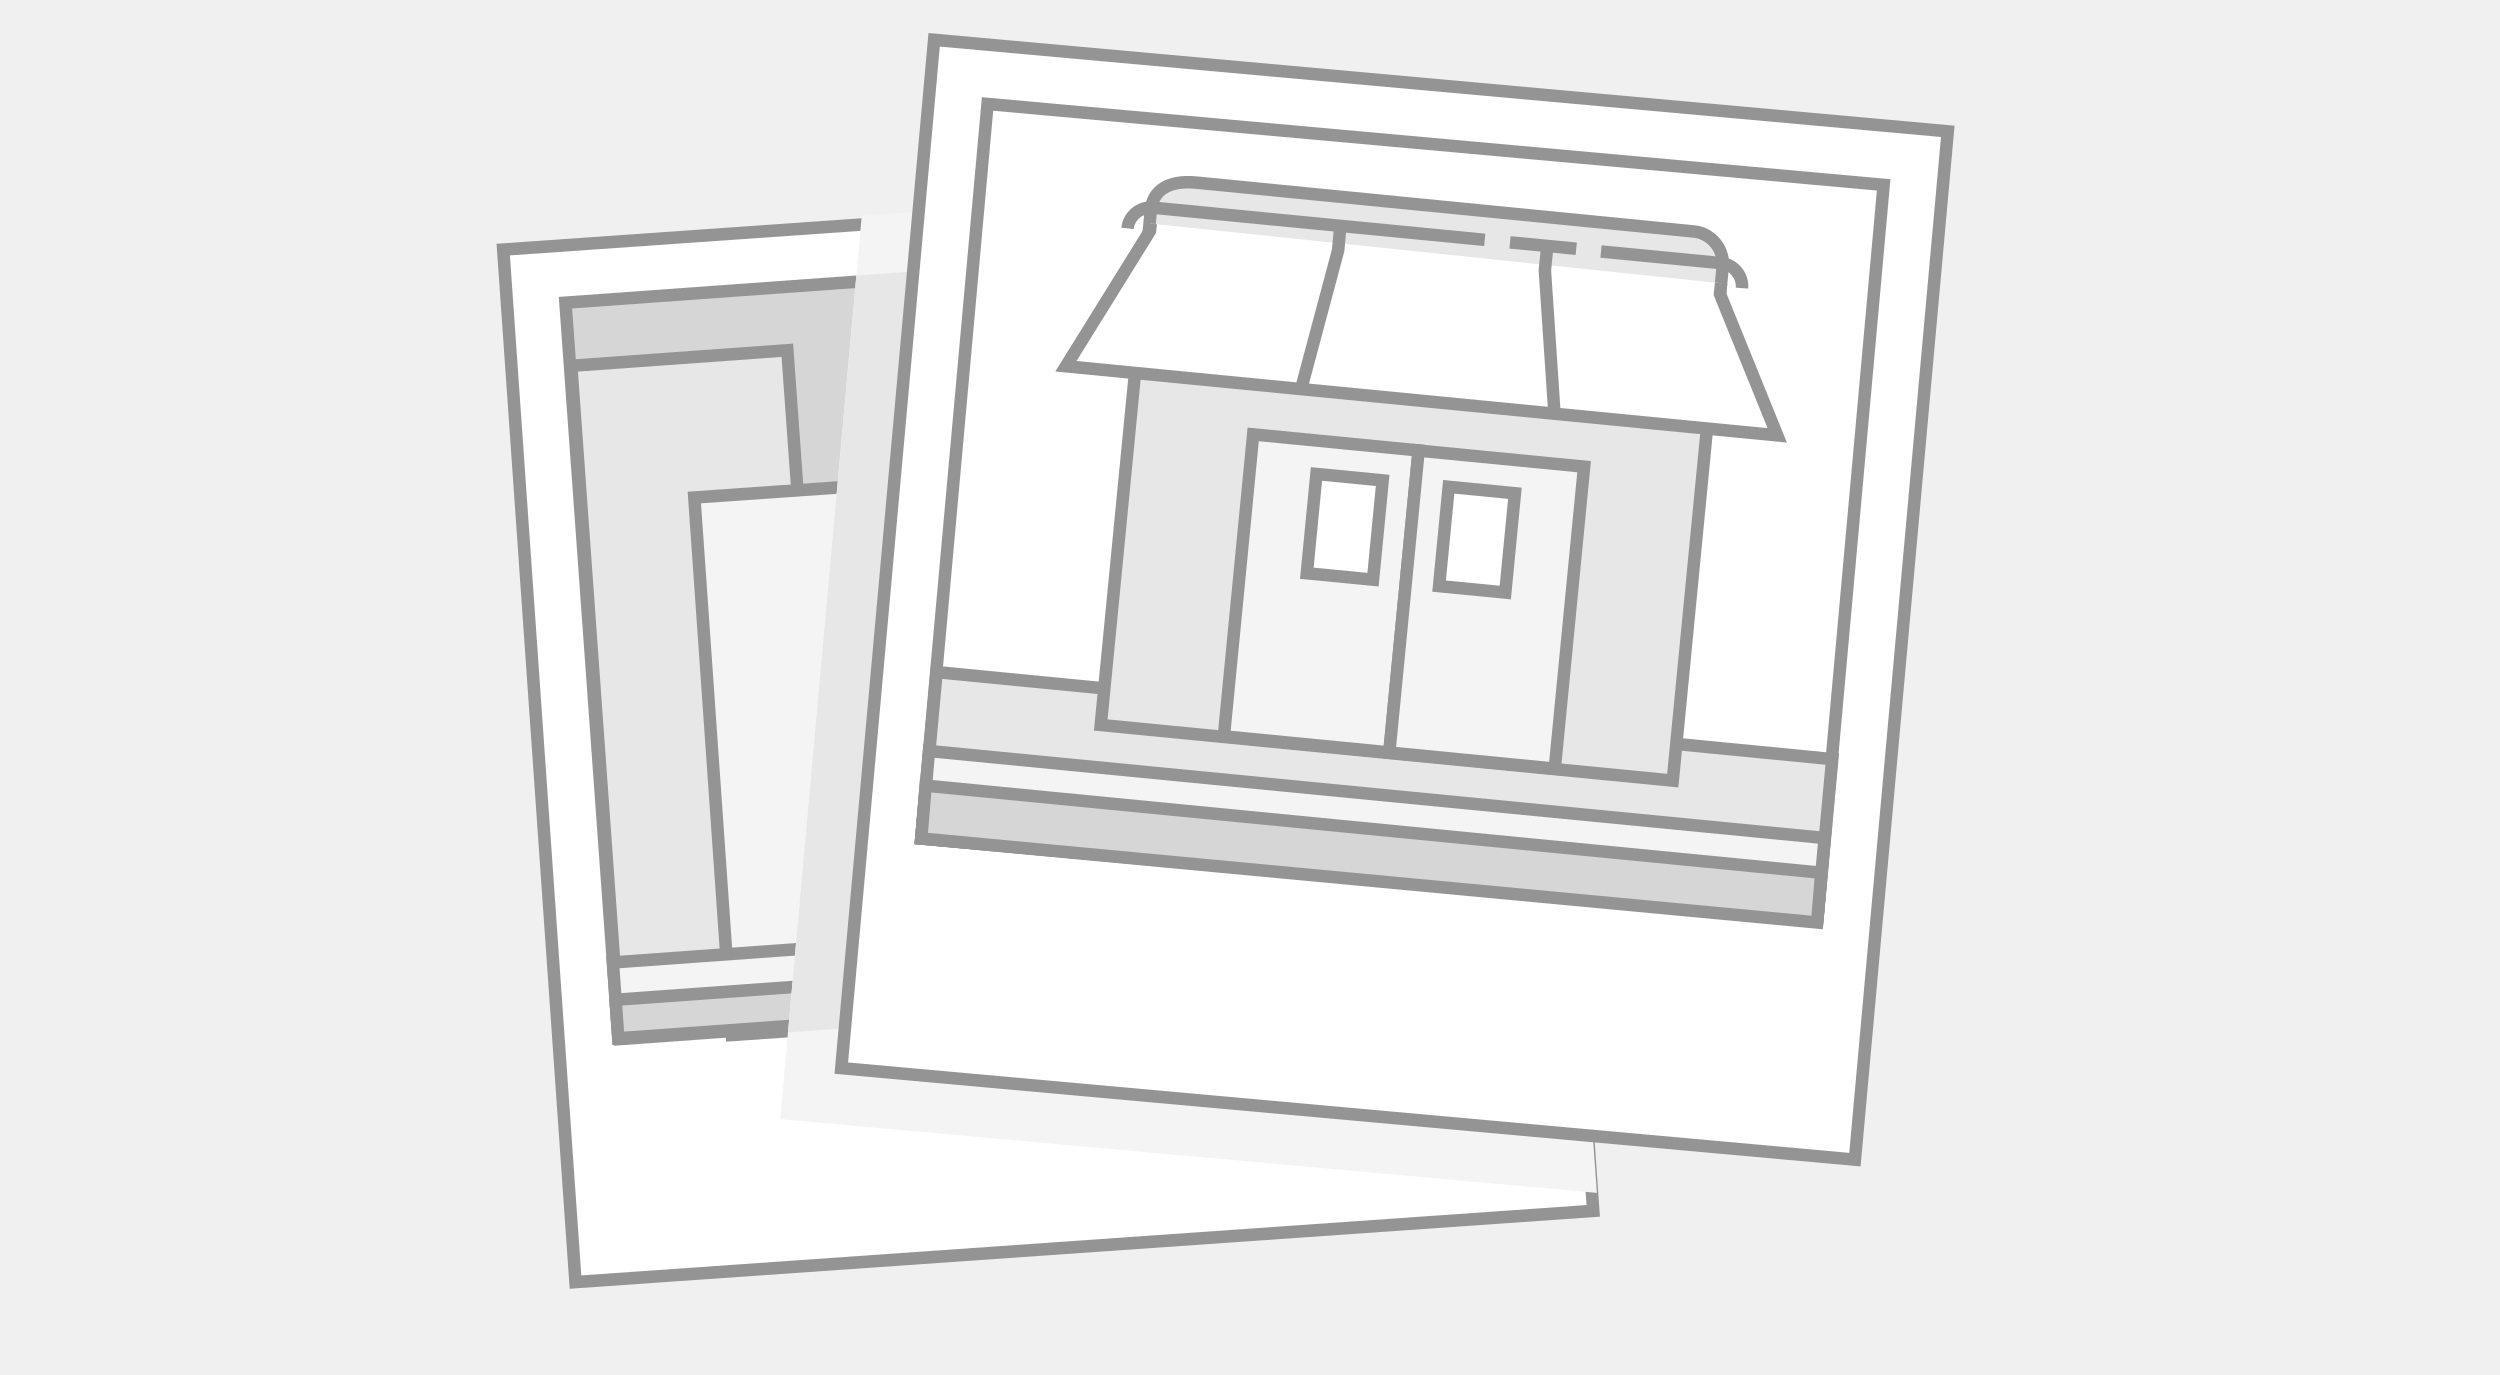
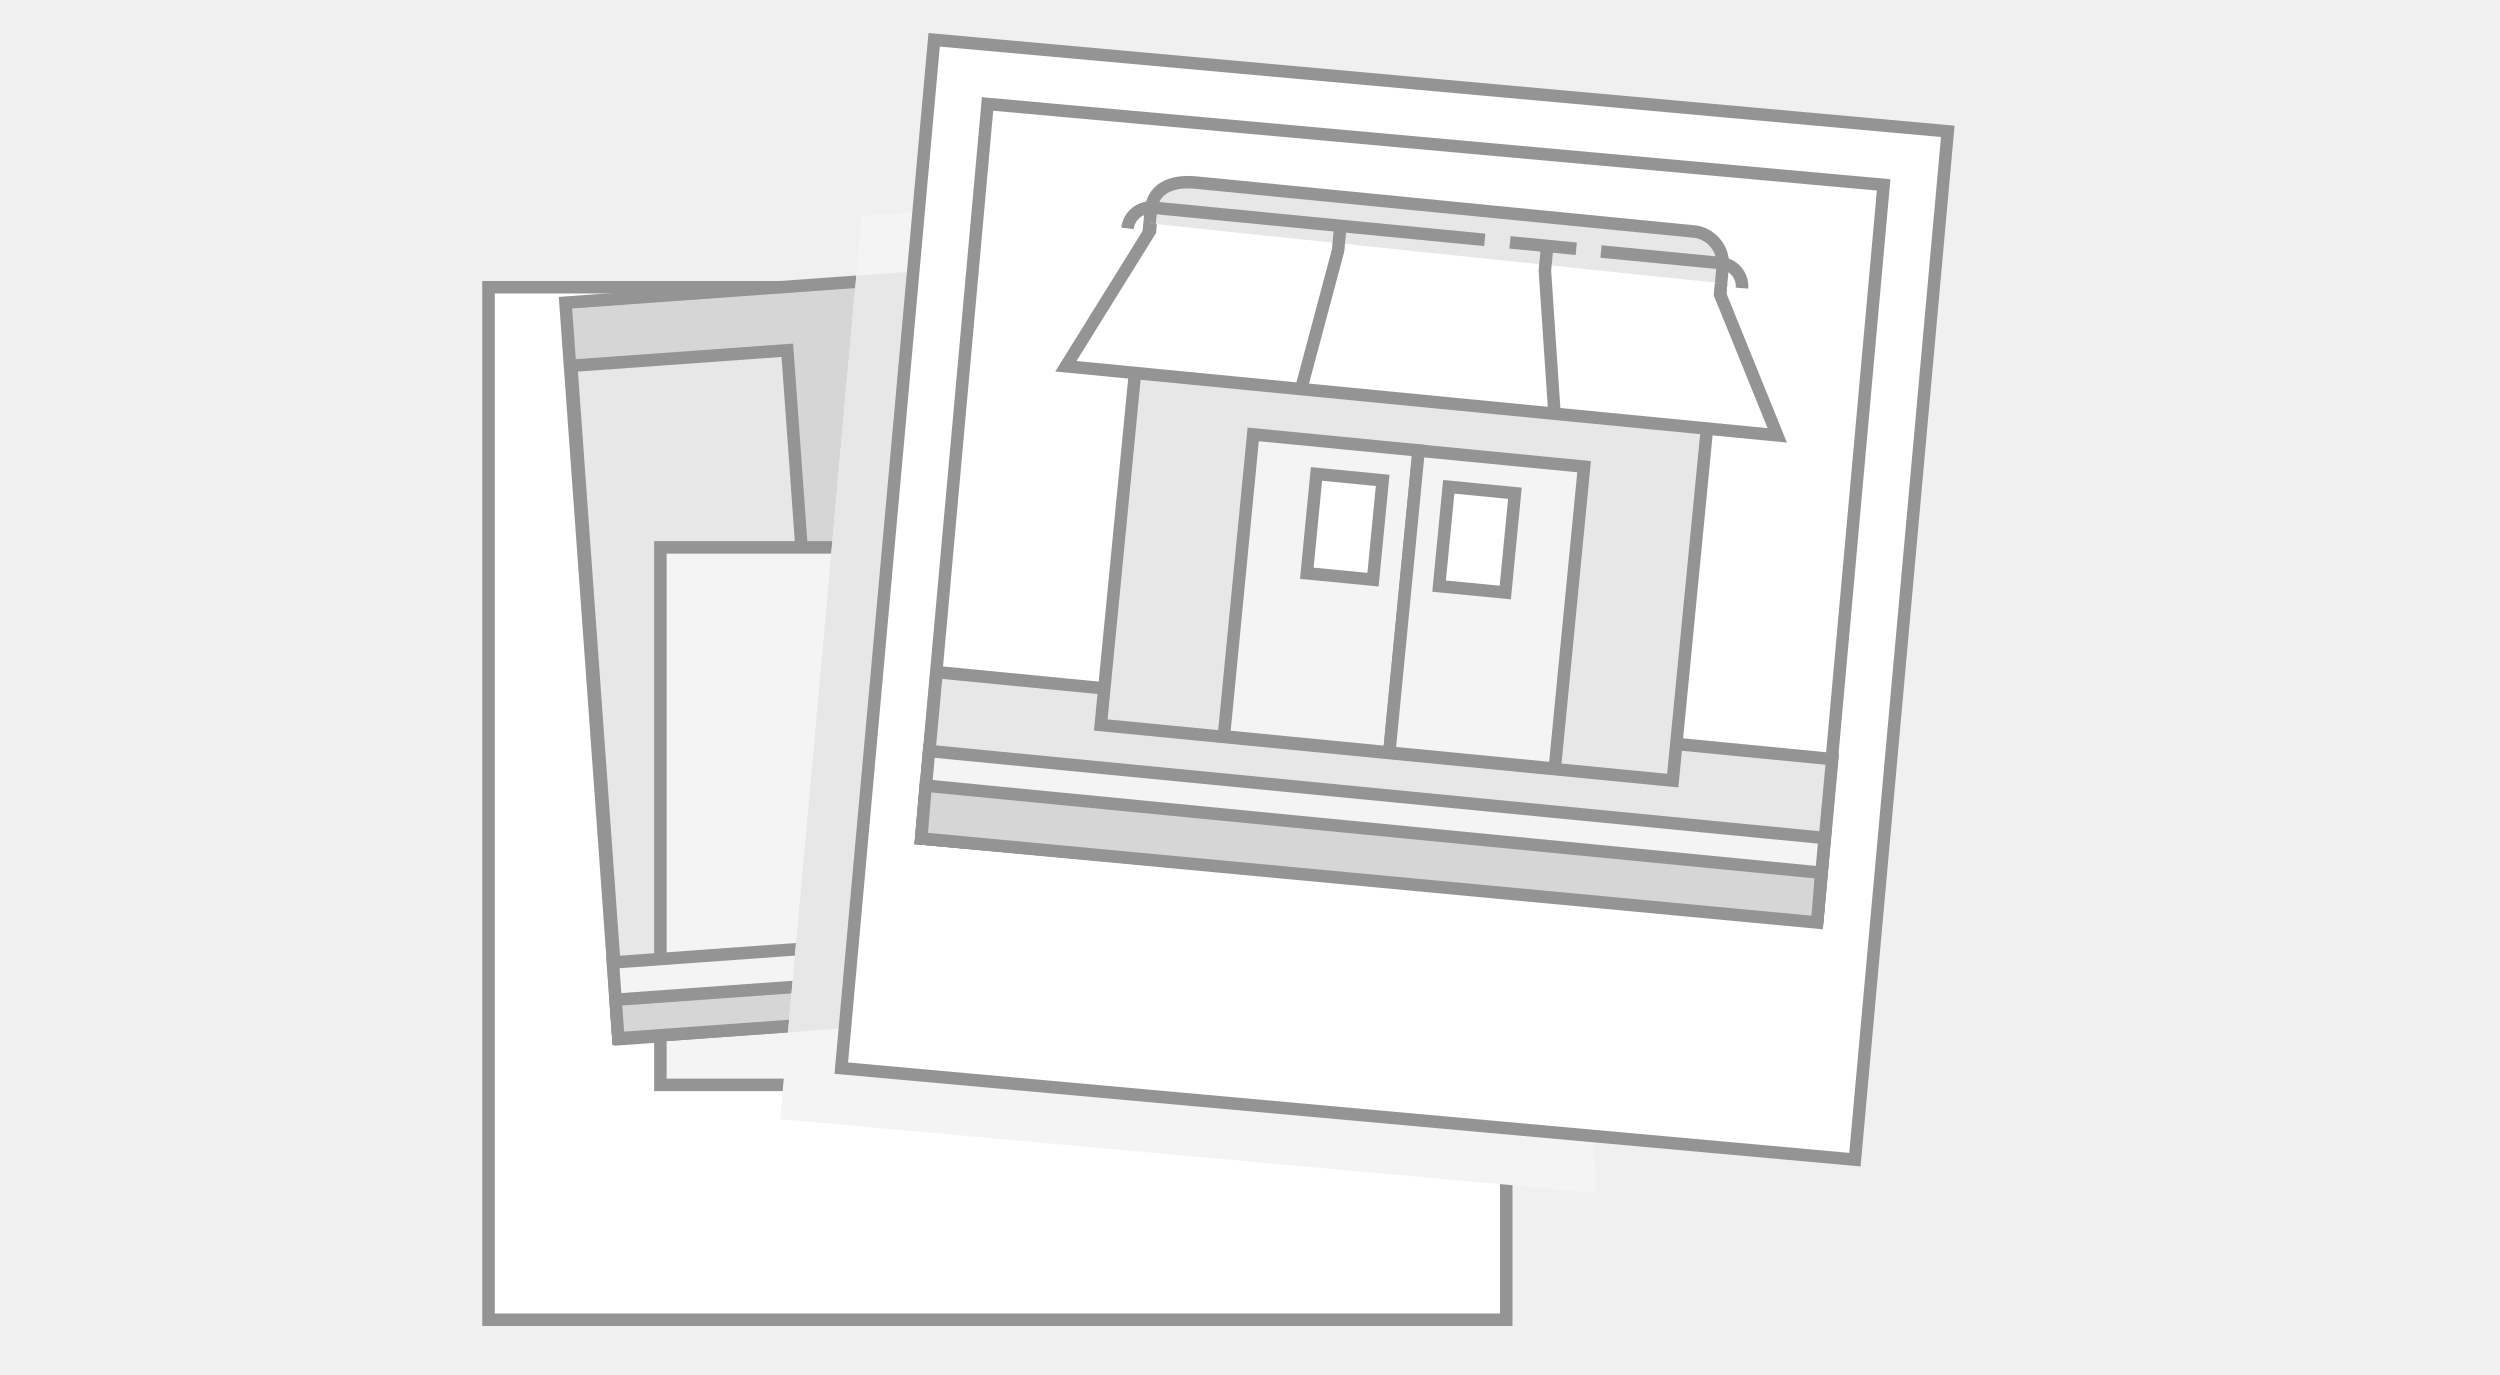
- <svg xmlns="http://www.w3.org/2000/svg" id="illustration" viewBox="0 0 200 110">
+ <svg xmlns="http://www.w3.org/2000/svg" viewBox="0 0 200 110">
  <defs>
-     <style>.cls-1{fill:#fff;}.cls-1,.cls-2,.cls-3,.cls-4,.cls-7{stroke:#949494;stroke-miterlimit:10;}.cls-2{fill:#d6d6d6;}.cls-3,.cls-6{fill:#e7e7e7;}.cls-4,.cls-5{fill:#f4f4f4;}.cls-7{fill:none;}</style>
+     <style>
+ .cls-1{fill:#fff}.cls-1,.cls-2,.cls-3,.cls-4,.cls-7{stroke:#949494;stroke-miterlimit:10}.cls-2{fill:#d6d6d6}.cls-3{fill:#e7e7e7}.cls-4{fill:#f4f4f4}.cls-7{fill:none}
+ </style>
  </defs>
-   <rect class="cls-1" x="43.04" y="16.82" width="81.42" height="82.6" transform="matrix(1, -0.07, 0.07, 1, -3.96, 6.16)" />
-   <rect class="cls-2" x="53.74" y="15.06" width="59" height="71.98" transform="translate(128.19 -35.64) rotate(85.88)" />
-   <rect class="cls-3" x="47.62" y="28.58" width="17.33" height="54" transform="translate(-3.85 4.18) rotate(-4.12)" />
-   <rect class="cls-4" x="56.98" y="38.79" width="21.02" height="43" transform="matrix(1, -0.07, 0.07, 1, -4.15, 5)" />
-   <rect class="cls-4" x="49.15" y="74.41" width="71.81" height="6.09" transform="translate(-5.34 6.31) rotate(-4.12)" />
-   <rect class="cls-2" x="49.26" y="77.4" width="71.81" height="3.09" transform="translate(-5.45 6.32) rotate(-4.12)" />
-   <polygon class="cls-5" points="121.85 13.47 68.94 17.27 62.41 89.53 127.75 95.43 121.85 13.47" />
-   <polygon class="cls-6" points="63.04 82.59 121.79 78.36 117.48 18.51 68.51 22.04 63.04 82.59" />
-   <rect class="cls-1" x="70.85" y="6.68" width="81.42" height="82.6" transform="translate(4.77 -9.84) rotate(5.16)" />
-   <rect class="cls-1" x="82.7" y="4.94" width="59" height="71.98" transform="translate(163.05 -67.13) rotate(95.16)" />
-   <polygon class="cls-3" points="74.93 53.77 146.58 60.73 145.42 73.27 73.7 67.08 74.93 53.77" />
-   <path class="cls-3" d="M95.72,14.61c-2.24-.22-3.5.62-3.65,2.19L88.06,58l45.76,4.45,4-41.15a2.61,2.61,0,0,0-2.12-2.76Z" />
-   <polyline class="cls-1" points="137.69 22.66 137.6 23.53 142.18 34.83 85.27 29.3 92 18.47 92.06 17.89" />
-   <polyline class="cls-7" points="104.12 31 107.05 20.03 107.2 18.4" />
-   <polyline class="cls-7" points="124.35 32.96 123.59 21.64 123.75 20.01" />
-   <path class="cls-7" d="M90.2,18.27a1.87,1.87,0,0,1,2-1.66l26.58,2.58" />
-   <line class="cls-7" x1="120.8" y1="19.39" x2="126.1" y2="19.9" />
-   <rect class="cls-4" x="93.58" y="40.83" width="24.27" height="13.3" transform="translate(48.22 148.1) rotate(-84.45)" />
-   <rect class="cls-4" x="106.81" y="42.12" width="24.27" height="13.3" transform="translate(58.89 162.44) rotate(-84.45)" />
-   <rect class="cls-1" x="104.91" y="38.16" width="5.32" height="7.98" transform="translate(4.59 -10.21) rotate(5.55)" />
-   <rect class="cls-1" x="115.5" y="39.19" width="5.32" height="7.98" transform="translate(4.73 -11.23) rotate(5.55)" />
-   <path class="cls-7" d="M139.36,23.05a1.87,1.87,0,0,0-1.68-2l-9.6-.93" />
-   <polygon class="cls-4" points="74.32 60.08 145.97 67.04 145.38 73.64 73.7 67.08 74.32 60.08" />
-   <polygon class="cls-2" points="74.05 62.85 145.7 69.82 145.37 73.8 73.7 67.08 74.05 62.85" />
+   <path d="M39.08 22.98h81.42v82.6H39.08z" class="cls-1" />
+   <path d="M117.03 19.043l4.239 58.848-71.794 5.171-4.239-58.847z" class="cls-2" />
+   <path d="M45.7 29.265l17.285-1.245 3.88 53.86-17.285 1.245z" class="cls-3" />
+   <path d="M52.83 43.79h21.02v43H52.83z" class="cls-4" />
+   <path d="M49.029 76.996l71.624-5.159.438 6.074-71.624 5.159z" class="cls-4" />
+   <path d="M49.244 79.981l71.624-5.159.222 3.082-71.624 5.159z" class="cls-2" />
+   <path fill="#f4f4f4" d="M121.85 13.47l-52.91 3.8-6.53 72.26 65.34 5.9-5.9-81.96z" />
+   <path fill="#e7e7e7" d="M63.04 82.59l58.75-4.23-4.31-59.85-48.97 3.53-5.47 60.55z" />
+   <path d="M74.732 3.185l81.09 7.323-7.429 82.265-81.09-7.323z" class="cls-1" />
+   <path d="M150.692 14.791l-5.306 58.761-71.688-6.474 5.306-58.761z" class="cls-1" />
+   <path d="M74.93 53.77l71.65 6.96-1.16 12.54-71.72-6.19 1.23-13.31z" class="cls-3" />
+   <path d="M95.72 14.61c-2.24-.22-3.5.62-3.65 2.19L88.06 58l45.76 4.45 4-41.15a2.61 2.61 0 0 0-2.12-2.76z" class="cls-3" />
+   <path d="M137.69 22.66l-.09.87 4.58 11.3-56.91-5.53L92 18.47l.06-.58" class="cls-1" />
+   <path d="M104.12 31l2.93-10.97.15-1.63m17.15 14.56l-.76-11.32.16-1.63" class="cls-7" />
+   <path d="M90.2 18.27a1.87 1.87 0 0 1 2-1.66l26.58 2.58m2.02.2l5.3.51" class="cls-7" />
+   <path d="M97.909 58.908l2.347-24.156 13.238 1.286-2.347 24.156z" class="cls-4" />
+   <path d="M111.143 60.204l2.347-24.156 13.238 1.286-2.347 24.156z" class="cls-4" />
+   <path d="M105.318 37.917l5.295.514-.772 7.943-5.295-.514zm10.581 1.029l5.295.514-.772 7.943-5.295-.514z" class="cls-1" />
+   <path d="M139.36 23.05a1.87 1.87 0 0 0-1.68-2l-9.6-.93" class="cls-7" />
+   <path d="M74.32 60.08l71.65 6.96-.59 6.6-71.68-6.56.62-7z" class="cls-4" />
+   <path d="M74.05 62.85l71.65 6.97-.33 3.98-71.67-6.72.35-4.23z" class="cls-2" />
</svg>
